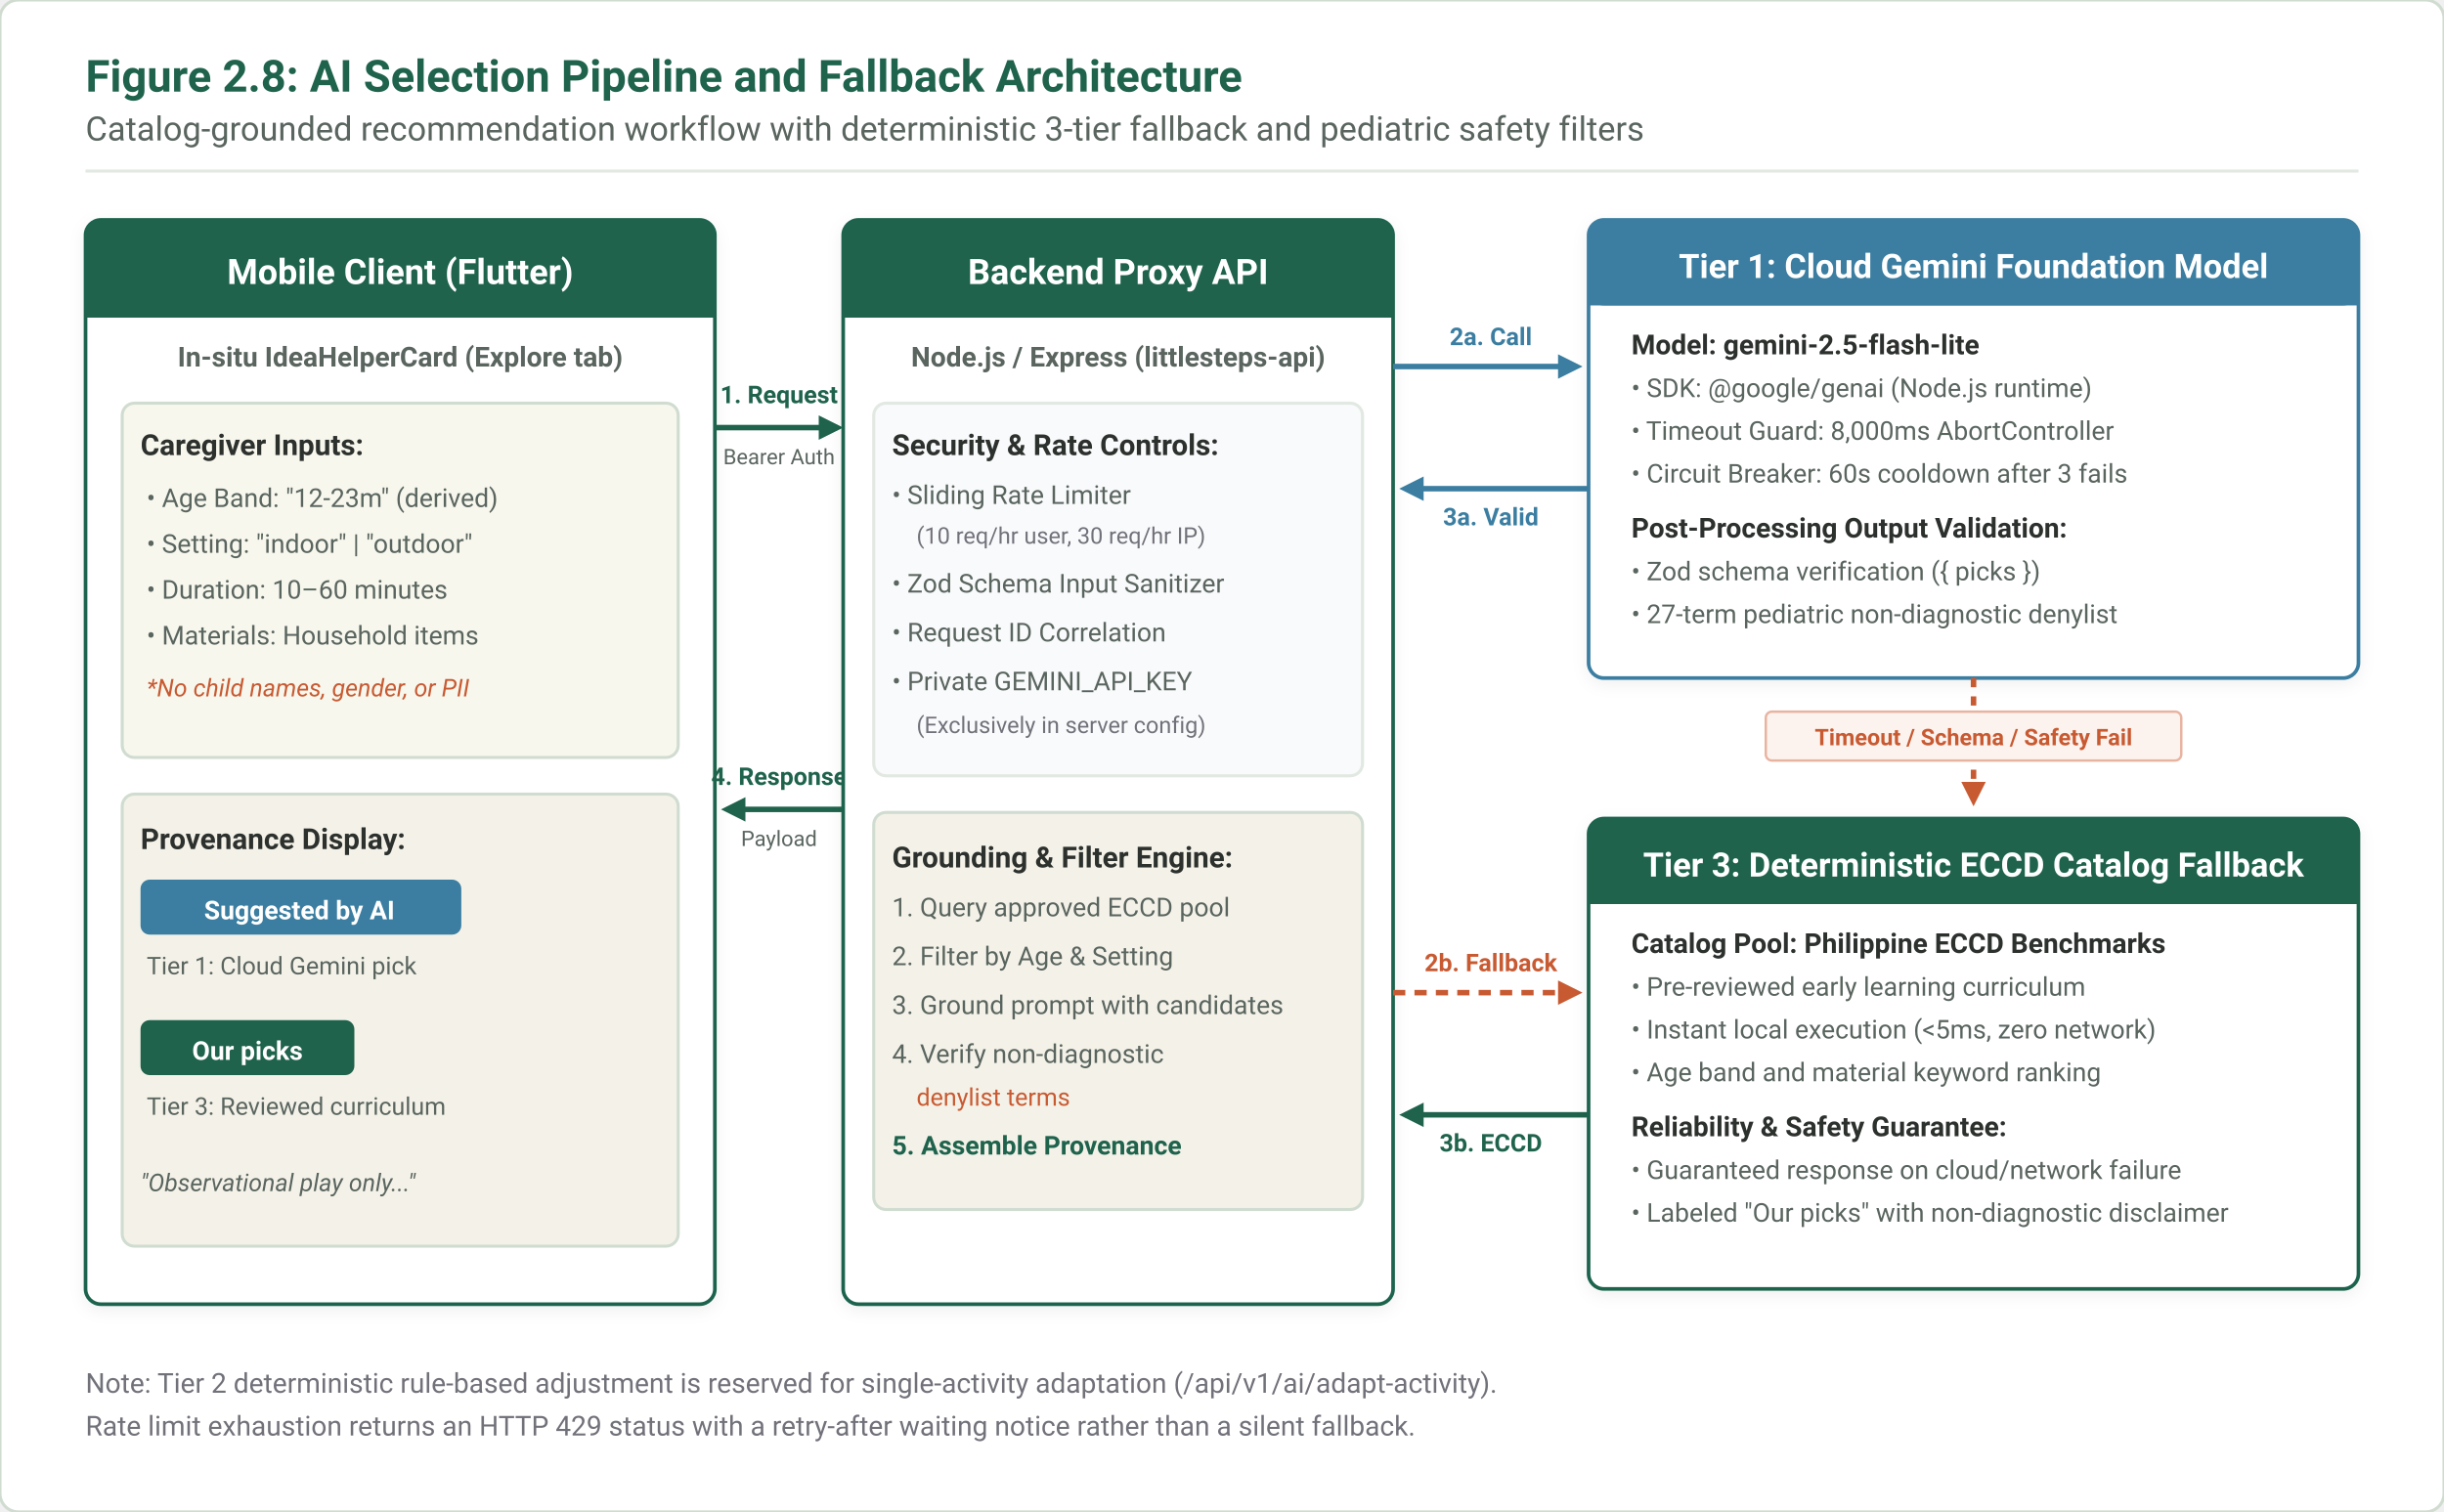
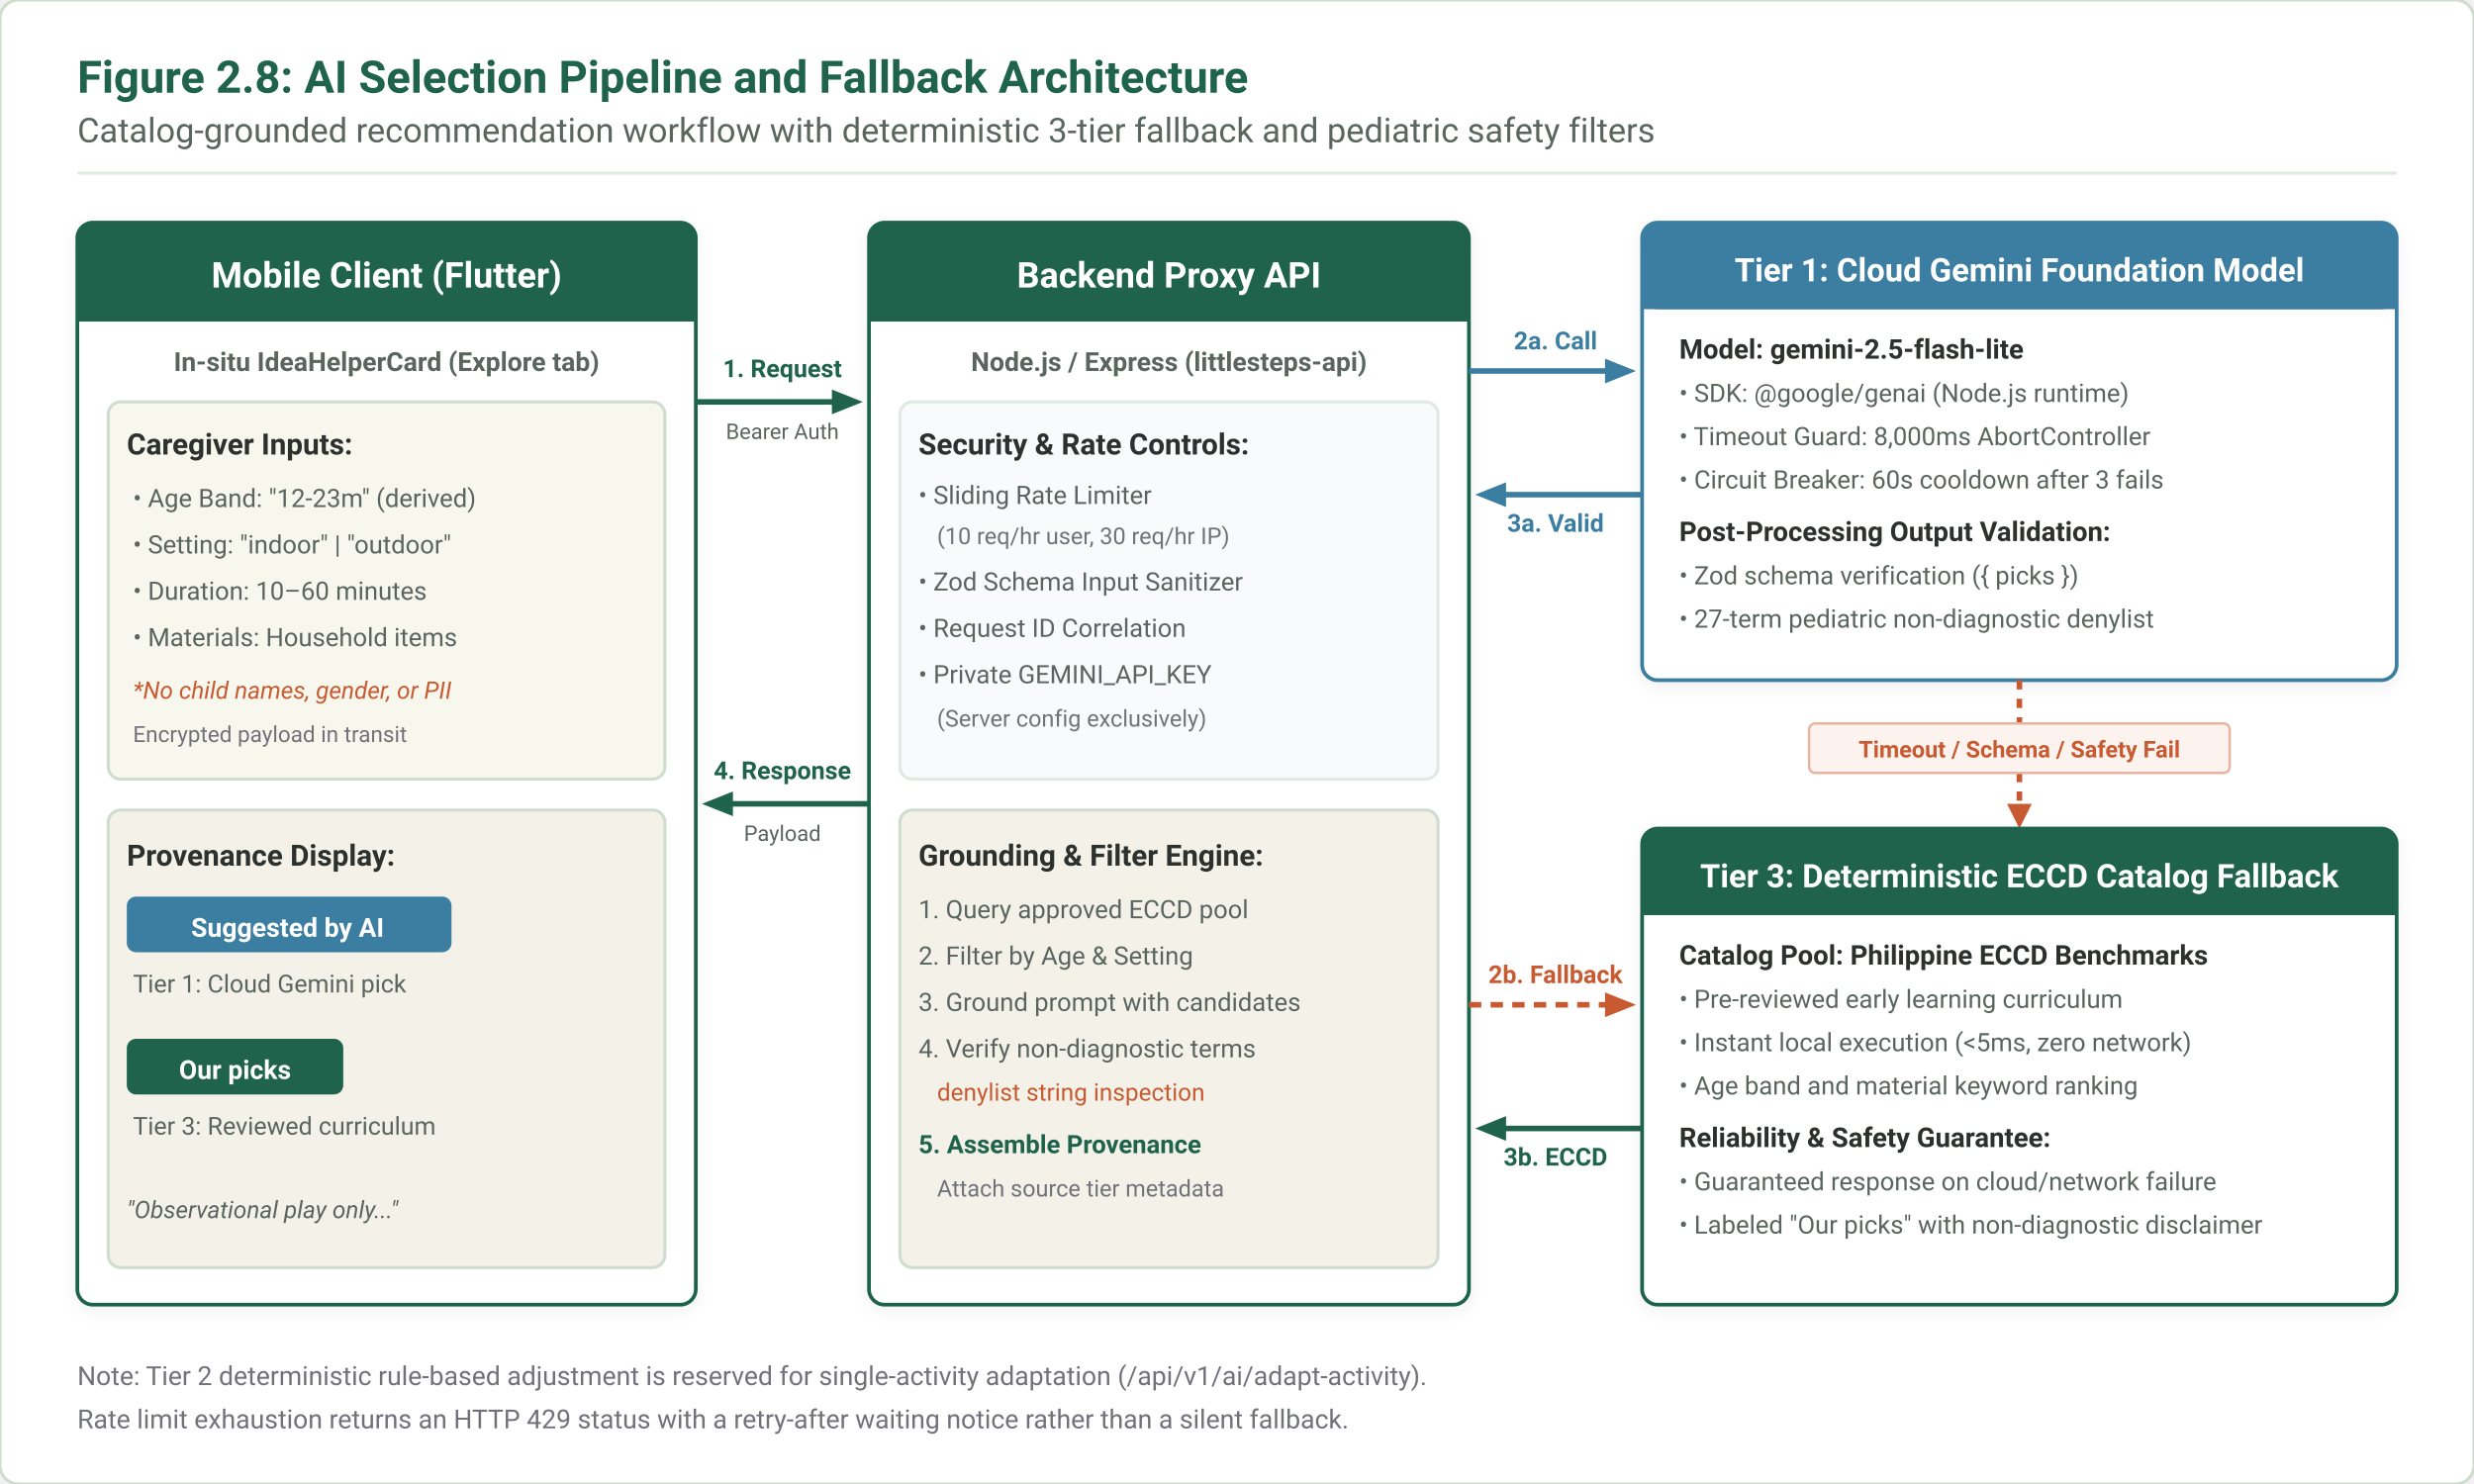
- <svg xmlns="http://www.w3.org/2000/svg" width="800" height="495" viewBox="0 0 800 495" font-family="-apple-system, BlinkMacSystemFont, &quot;Segoe UI&quot;, Roboto, &quot;Helvetica Neue&quot;, Arial, sans-serif">
+ <svg xmlns="http://www.w3.org/2000/svg" width="800" height="480" viewBox="0 0 800 480" font-family="-apple-system, BlinkMacSystemFont, &quot;Segoe UI&quot;, Roboto, &quot;Helvetica Neue&quot;, Arial, sans-serif">
  <defs>
    <filter id="shadow" x="-2%" y="-3%" width="104%" height="108%" filterUnits="userSpaceOnUse">
      <feDropShadow dx="0" dy="1.5" stdDeviation="2.5" flood-color="#000000" flood-opacity="0.06" />
    </filter>
  </defs>
-   <rect width="800" height="495" fill="#FFFFFF" rx="6" stroke="#D1DCD1" stroke-width="1" />
-   <text x="28" y="30" font-size="14.5" font-weight="700" fill="#1F634D">Figure 2.8: AI Selection Pipeline and Fallback Architecture</text>
-   <text x="28" y="46" font-size="11" fill="#5A655F">Catalog-grounded recommendation workflow with deterministic 3-tier fallback and pediatric safety filters</text>
-   <line x1="28" y1="56" x2="772" y2="56" stroke="#E2E8E2" stroke-width="1" />
-   <g transform="translate(28, 72)">
-     <rect width="206" height="355" rx="5" fill="#FFFFFF" stroke="#1F634D" stroke-width="1.2" filter="url(#shadow)" />
-     <rect width="206" height="32" rx="5" fill="#1F634D" />
-     <rect y="26" width="206" height="6" fill="#1F634D" />
-     <text x="103" y="21" font-size="11.5" font-weight="700" fill="#FFFFFF" text-anchor="middle">Mobile Client (Flutter)</text>
-     <text x="103" y="48" font-size="9" font-weight="600" fill="#5A655F" text-anchor="middle">In-situ IdeaHelperCard (Explore tab)</text>
-     <rect x="12" y="60" width="182" height="116" rx="4" fill="#F7F7ED" stroke="#D1DCD1" stroke-width="1" />
-     <text x="18" y="77" font-size="9.5" font-weight="700" fill="#2D312E">Caregiver Inputs:</text>
-     <text x="20" y="94" font-size="8.5" fill="#5A655F">• Age Band: "12-23m" (derived)</text>
-     <text x="20" y="109" font-size="8.5" fill="#5A655F">• Setting: "indoor" | "outdoor"</text>
-     <text x="20" y="124" font-size="8.5" fill="#5A655F">• Duration: 10–60 minutes</text>
-     <text x="20" y="139" font-size="8.5" fill="#5A655F">• Materials: Household items</text>
-     <text x="20" y="156" font-size="8" font-style="italic" fill="#C85A32">*No child names, gender, or PII</text>
-     <rect x="12" y="188" width="182" height="148" rx="4" fill="#F4F2E8" stroke="#D1DCD1" stroke-width="1" />
-     <text x="18" y="206" font-size="9.5" font-weight="700" fill="#2D312E">Provenance Display:</text>
-     <rect x="18" y="216" width="105" height="18" rx="3" fill="#3B7EA1" />
-     <text x="70" y="229" font-size="8.5" font-weight="700" fill="#FFFFFF" text-anchor="middle">Suggested by AI</text>
-     <text x="20" y="247" font-size="8" fill="#5A655F">Tier 1: Cloud Gemini pick</text>
-     <rect x="18" y="262" width="70" height="18" rx="3" fill="#1F634D" />
-     <text x="53" y="275" font-size="8.5" font-weight="700" fill="#FFFFFF" text-anchor="middle">Our picks</text>
-     <text x="20" y="293" font-size="8" fill="#5A655F">Tier 3: Reviewed curriculum</text>
-     <text x="18" y="318" font-size="8" font-style="italic" fill="#5A655F">"Observational play only..."</text>
+   <rect width="800" height="480" fill="#FFFFFF" rx="6" stroke="#D1DCD1" stroke-width="1" />
+   <text x="25" y="30" font-size="14.5" font-weight="700" fill="#1F634D">Figure 2.8: AI Selection Pipeline and Fallback Architecture</text>
+   <text x="25" y="46" font-size="11" fill="#5A655F">Catalog-grounded recommendation workflow with deterministic 3-tier fallback and pediatric safety filters</text>
+   <line x1="25" y1="56" x2="775" y2="56" stroke="#E2E8E2" stroke-width="1" />
+   <g transform="translate(25, 72)">
+     <rect width="200" height="350" rx="5" fill="#FFFFFF" stroke="#1F634D" stroke-width="1.2" filter="url(#shadow)" />
+     <rect width="200" height="32" rx="5" fill="#1F634D" />
+     <rect y="26" width="200" height="6" fill="#1F634D" />
+     <text x="100" y="21" font-size="11.5" font-weight="700" fill="#FFFFFF" text-anchor="middle">Mobile Client (Flutter)</text>
+     <text x="100" y="48" font-size="8.5" font-weight="600" fill="#5A655F" text-anchor="middle">In-situ IdeaHelperCard (Explore tab)</text>
+     <rect x="10" y="58" width="180" height="122" rx="4" fill="#F7F7ED" stroke="#D1DCD1" stroke-width="1" />
+     <text x="16" y="75" font-size="9.5" font-weight="700" fill="#2D312E">Caregiver Inputs:</text>
+     <text x="18" y="92" font-size="8.2" fill="#5A655F">• Age Band: "12-23m" (derived)</text>
+     <text x="18" y="107" font-size="8.2" fill="#5A655F">• Setting: "indoor" | "outdoor"</text>
+     <text x="18" y="122" font-size="8.2" fill="#5A655F">• Duration: 10–60 minutes</text>
+     <text x="18" y="137" font-size="8.2" fill="#5A655F">• Materials: Household items</text>
+     <text x="18" y="154" font-size="7.8" font-style="italic" fill="#C85A32">*No child names, gender, or PII</text>
+     <text x="18" y="168" font-size="7.2" fill="#71717A">Encrypted payload in transit</text>
+     <rect x="10" y="190" width="180" height="148" rx="4" fill="#F4F2E8" stroke="#D1DCD1" stroke-width="1" />
+     <text x="16" y="208" font-size="9.5" font-weight="700" fill="#2D312E">Provenance Display:</text>
+     <rect x="16" y="218" width="105" height="18" rx="3" fill="#3B7EA1" />
+     <text x="68" y="231" font-size="8.5" font-weight="700" fill="#FFFFFF" text-anchor="middle">Suggested by AI</text>
+     <text x="18" y="249" font-size="8" fill="#5A655F">Tier 1: Cloud Gemini pick</text>
+     <rect x="16" y="264" width="70" height="18" rx="3" fill="#1F634D" />
+     <text x="51" y="277" font-size="8.5" font-weight="700" fill="#FFFFFF" text-anchor="middle">Our picks</text>
+     <text x="18" y="295" font-size="8" fill="#5A655F">Tier 3: Reviewed curriculum</text>
+     <text x="16" y="322" font-size="7.8" font-style="italic" fill="#5A655F">"Observational play only..."</text>
  </g>
-   <line x1="234" y1="140" x2="274" y2="140" stroke="#1F634D" stroke-width="1.8" />
-   <polygon points="268,136 276,140 268,144" fill="#1F634D" />
-   <text x="255" y="132" font-size="8" font-weight="700" fill="#1F634D" text-anchor="middle">1. Request</text>
-   <text x="255" y="152" font-size="7" fill="#5A655F" text-anchor="middle">Bearer Auth</text>
-   <line x1="276" y1="265" x2="238" y2="265" stroke="#1F634D" stroke-width="1.8" />
-   <polygon points="244,261 236,265 244,269" fill="#1F634D" />
-   <text x="255" y="257" font-size="8" font-weight="700" fill="#1F634D" text-anchor="middle">4. Response</text>
-   <text x="255" y="277" font-size="7" fill="#5A655F" text-anchor="middle">Payload</text>
-   <g transform="translate(276, 72)">
-     <rect width="180" height="355" rx="5" fill="#FFFFFF" stroke="#1F634D" stroke-width="1.2" filter="url(#shadow)" />
-     <rect width="180" height="32" rx="5" fill="#1F634D" />
-     <rect y="26" width="180" height="6" fill="#1F634D" />
-     <text x="90" y="21" font-size="11.5" font-weight="700" fill="#FFFFFF" text-anchor="middle">Backend Proxy API</text>
-     <text x="90" y="48" font-size="9" font-weight="600" fill="#5A655F" text-anchor="middle">Node.js / Express (littlesteps-api)</text>
-     <rect x="10" y="60" width="160" height="122" rx="4" fill="#F9FAFB" stroke="#E2E8E2" stroke-width="1" />
-     <text x="16" y="77" font-size="9.5" font-weight="700" fill="#2D312E">Security &amp; Rate Controls:</text>
-     <text x="16" y="93" font-size="8.5" fill="#5A655F">• Sliding Rate Limiter</text>
-     <text x="24" y="106" font-size="7.5" fill="#71717A">(10 req/hr user, 30 req/hr IP)</text>
-     <text x="16" y="122" font-size="8.5" fill="#5A655F">• Zod Schema Input Sanitizer</text>
-     <text x="16" y="138" font-size="8.5" fill="#5A655F">• Request ID Correlation</text>
-     <text x="16" y="154" font-size="8.5" fill="#5A655F">• Private GEMINI_API_KEY</text>
-     <text x="24" y="168" font-size="7.5" fill="#71717A">(Exclusively in server config)</text>
-     <rect x="10" y="194" width="160" height="130" rx="4" fill="#F4F2E8" stroke="#D1DCD1" stroke-width="1" />
-     <text x="16" y="212" font-size="9.5" font-weight="700" fill="#2D312E">Grounding &amp; Filter Engine:</text>
-     <text x="16" y="228" font-size="8.5" fill="#5A655F">1. Query approved ECCD pool</text>
-     <text x="16" y="244" font-size="8.5" fill="#5A655F">2. Filter by Age &amp; Setting</text>
-     <text x="16" y="260" font-size="8.5" fill="#5A655F">3. Ground prompt with candidates</text>
-     <text x="16" y="276" font-size="8.5" fill="#5A655F">4. Verify non-diagnostic</text>
-     <text x="24" y="290" font-size="8" fill="#C85A32">denylist terms</text>
-     <text x="16" y="306" font-size="8.5" font-weight="600" fill="#1F634D">5. Assemble Provenance</text>
+   <line x1="225" y1="130" x2="273" y2="130" stroke="#1F634D" stroke-width="1.8" />
+   <polygon points="269,126 279,130 269,134" fill="#1F634D" />
+   <text x="253" y="122" font-size="8" font-weight="700" fill="#1F634D" text-anchor="middle">1. Request</text>
+   <text x="253" y="142" font-size="7" fill="#5A655F" text-anchor="middle">Bearer Auth</text>
+   <line x1="281" y1="260" x2="233" y2="260" stroke="#1F634D" stroke-width="1.8" />
+   <polygon points="237,256 227,260 237,264" fill="#1F634D" />
+   <text x="253" y="252" font-size="8" font-weight="700" fill="#1F634D" text-anchor="middle">4. Response</text>
+   <text x="253" y="272" font-size="7" fill="#5A655F" text-anchor="middle">Payload</text>
+   <g transform="translate(281, 72)">
+     <rect width="194" height="350" rx="5" fill="#FFFFFF" stroke="#1F634D" stroke-width="1.2" filter="url(#shadow)" />
+     <rect width="194" height="32" rx="5" fill="#1F634D" />
+     <rect y="26" width="194" height="6" fill="#1F634D" />
+     <text x="97" y="21" font-size="11.5" font-weight="700" fill="#FFFFFF" text-anchor="middle">Backend Proxy API</text>
+     <text x="97" y="48" font-size="8.5" font-weight="600" fill="#5A655F" text-anchor="middle">Node.js / Express (littlesteps-api)</text>
+     <rect x="10" y="58" width="174" height="122" rx="4" fill="#F9FAFB" stroke="#E2E8E2" stroke-width="1" />
+     <text x="16" y="75" font-size="9.5" font-weight="700" fill="#2D312E">Security &amp; Rate Controls:</text>
+     <text x="16" y="91" font-size="8.2" fill="#5A655F">• Sliding Rate Limiter</text>
+     <text x="22" y="104" font-size="7.5" fill="#71717A">(10 req/hr user, 30 req/hr IP)</text>
+     <text x="16" y="119" font-size="8.2" fill="#5A655F">• Zod Schema Input Sanitizer</text>
+     <text x="16" y="134" font-size="8.2" fill="#5A655F">• Request ID Correlation</text>
+     <text x="16" y="149" font-size="8.2" fill="#5A655F">• Private GEMINI_API_KEY</text>
+     <text x="22" y="163" font-size="7.5" fill="#71717A">(Server config exclusively)</text>
+     <rect x="10" y="190" width="174" height="148" rx="4" fill="#F4F2E8" stroke="#D1DCD1" stroke-width="1" />
+     <text x="16" y="208" font-size="9.5" font-weight="700" fill="#2D312E">Grounding &amp; Filter Engine:</text>
+     <text x="16" y="225" font-size="8.2" fill="#5A655F">1. Query approved ECCD pool</text>
+     <text x="16" y="240" font-size="8.2" fill="#5A655F">2. Filter by Age &amp; Setting</text>
+     <text x="16" y="255" font-size="8.2" fill="#5A655F">3. Ground prompt with candidates</text>
+     <text x="16" y="270" font-size="8.2" fill="#5A655F">4. Verify non-diagnostic terms</text>
+     <text x="22" y="284" font-size="7.8" fill="#C85A32">denylist string inspection</text>
+     <text x="16" y="301" font-size="8.2" font-weight="600" fill="#1F634D">5. Assemble Provenance</text>
+     <text x="22" y="315" font-size="7.5" fill="#71717A">Attach source tier metadata</text>
  </g>
-   <line x1="456" y1="120" x2="516" y2="120" stroke="#3B7EA1" stroke-width="1.8" />
-   <polygon points="510,116 518,120 510,124" fill="#3B7EA1" />
-   <text x="488" y="113" font-size="8" font-weight="700" fill="#3B7EA1" text-anchor="middle">2a. Call</text>
-   <line x1="520" y1="160" x2="460" y2="160" stroke="#3B7EA1" stroke-width="1.8" />
-   <polygon points="466,156 458,160 466,164" fill="#3B7EA1" />
-   <text x="488" y="172" font-size="8" font-weight="700" fill="#3B7EA1" text-anchor="middle">3a. Valid</text>
-   <g transform="translate(520, 72)">
-     <rect width="252" height="150" rx="5" fill="#FFFFFF" stroke="#3B7EA1" stroke-width="1.2" filter="url(#shadow)" />
-     <rect width="252" height="28" rx="5" fill="#3B7EA1" />
-     <rect y="22" width="252" height="6" fill="#3B7EA1" />
-     <text x="126" y="19" font-size="11" font-weight="700" fill="#FFFFFF" text-anchor="middle">Tier 1: Cloud Gemini Foundation Model</text>
-     <text x="14" y="44" font-size="9" font-weight="700" fill="#2D312E">Model: gemini-2.5-flash-lite</text>
-     <text x="14" y="58" font-size="8.5" fill="#5A655F">• SDK: @google/genai (Node.js runtime)</text>
-     <text x="14" y="72" font-size="8.5" fill="#5A655F">• Timeout Guard: 8,000ms AbortController</text>
-     <text x="14" y="86" font-size="8.5" fill="#5A655F">• Circuit Breaker: 60s cooldown after 3 fails</text>
-     <text x="14" y="104" font-size="9" font-weight="700" fill="#2D312E">Post-Processing Output Validation:</text>
-     <text x="14" y="118" font-size="8.5" fill="#5A655F">• Zod schema verification ({ picks })</text>
-     <text x="14" y="132" font-size="8.5" fill="#5A655F">• 27-term pediatric non-diagnostic denylist</text>
+   <line x1="475" y1="120" x2="523" y2="120" stroke="#3B7EA1" stroke-width="1.8" />
+   <polygon points="519,116 529,120 519,124" fill="#3B7EA1" />
+   <text x="503" y="113" font-size="8" font-weight="700" fill="#3B7EA1" text-anchor="middle">2a. Call</text>
+   <line x1="531" y1="160" x2="483" y2="160" stroke="#3B7EA1" stroke-width="1.8" />
+   <polygon points="487,156 477,160 487,164" fill="#3B7EA1" />
+   <text x="503" y="172" font-size="8" font-weight="700" fill="#3B7EA1" text-anchor="middle">3a. Valid</text>
+   <g transform="translate(531, 72)">
+     <rect width="244" height="148" rx="5" fill="#FFFFFF" stroke="#3B7EA1" stroke-width="1.2" filter="url(#shadow)" />
+     <rect width="244" height="28" rx="5" fill="#3B7EA1" />
+     <rect y="22" width="244" height="6" fill="#3B7EA1" />
+     <text x="122" y="19" font-size="10.5" font-weight="700" fill="#FFFFFF" text-anchor="middle">Tier 1: Cloud Gemini Foundation Model</text>
+     <text x="12" y="44" font-size="8.8" font-weight="700" fill="#2D312E">Model: gemini-2.5-flash-lite</text>
+     <text x="12" y="58" font-size="8.2" fill="#5A655F">• SDK: @google/genai (Node.js runtime)</text>
+     <text x="12" y="72" font-size="8.2" fill="#5A655F">• Timeout Guard: 8,000ms AbortController</text>
+     <text x="12" y="86" font-size="8.2" fill="#5A655F">• Circuit Breaker: 60s cooldown after 3 fails</text>
+     <text x="12" y="103" font-size="8.8" font-weight="700" fill="#2D312E">Post-Processing Output Validation:</text>
+     <text x="12" y="117" font-size="8.2" fill="#5A655F">• Zod schema verification ({ picks })</text>
+     <text x="12" y="131" font-size="8.2" fill="#5A655F">• 27-term pediatric non-diagnostic denylist</text>
  </g>
-   <line x1="646" y1="222" x2="646" y2="260" stroke="#C85A32" stroke-width="1.8" stroke-dasharray="3 3" />
-   <polygon points="642,256 646,264 650,256" fill="#C85A32" />
-   <rect x="578" y="233" width="136" height="16" rx="2" fill="#FDF3EE" stroke="#E8B4A2" stroke-width="0.8" />
-   <text x="646" y="244" font-size="7.5" font-weight="600" fill="#C85A32" text-anchor="middle">Timeout / Schema / Safety Fail</text>
-   <line x1="456" y1="325" x2="516" y2="325" stroke="#C85A32" stroke-width="1.8" stroke-dasharray="4 3" />
-   <polygon points="510,321 518,325 510,329" fill="#C85A32" />
-   <text x="488" y="318" font-size="8" font-weight="700" fill="#C85A32" text-anchor="middle">2b. Fallback</text>
-   <line x1="520" y1="365" x2="460" y2="365" stroke="#1F634D" stroke-width="1.8" />
-   <polygon points="466,361 458,365 466,369" fill="#1F634D" />
-   <text x="488" y="377" font-size="8" font-weight="700" fill="#1F634D" text-anchor="middle">3b. ECCD</text>
-   <g transform="translate(520, 268)">
-     <rect width="252" height="154" rx="5" fill="#FFFFFF" stroke="#1F634D" stroke-width="1.2" filter="url(#shadow)" />
-     <rect width="252" height="28" rx="5" fill="#1F634D" />
-     <rect y="22" width="252" height="6" fill="#1F634D" />
-     <text x="126" y="19" font-size="11" font-weight="700" fill="#FFFFFF" text-anchor="middle">Tier 3: Deterministic ECCD Catalog Fallback</text>
-     <text x="14" y="44" font-size="9" font-weight="700" fill="#2D312E">Catalog Pool: Philippine ECCD Benchmarks</text>
-     <text x="14" y="58" font-size="8.5" fill="#5A655F">• Pre-reviewed early learning curriculum</text>
-     <text x="14" y="72" font-size="8.5" fill="#5A655F">• Instant local execution (&lt;5ms, zero network)</text>
-     <text x="14" y="86" font-size="8.5" fill="#5A655F">• Age band and material keyword ranking</text>
-     <text x="14" y="104" font-size="9" font-weight="700" fill="#2D312E">Reliability &amp; Safety Guarantee:</text>
-     <text x="14" y="118" font-size="8.5" fill="#5A655F">• Guaranteed response on cloud/network failure</text>
-     <text x="14" y="132" font-size="8.5" fill="#5A655F">• Labeled "Our picks" with non-diagnostic disclaimer</text>
+   <line x1="653" y1="220" x2="653" y2="264" stroke="#C85A32" stroke-width="1.8" stroke-dasharray="3 3" />
+   <polygon points="649,260 653,268 657,260" fill="#C85A32" />
+   <rect x="585" y="234" width="136" height="16" rx="2" fill="#FDF3EE" stroke="#E8B4A2" stroke-width="0.8" />
+   <text x="653" y="245" font-size="7.5" font-weight="600" fill="#C85A32" text-anchor="middle">Timeout / Schema / Safety Fail</text>
+   <line x1="475" y1="325" x2="523" y2="325" stroke="#C85A32" stroke-width="1.8" stroke-dasharray="4 3" />
+   <polygon points="519,321 529,325 519,329" fill="#C85A32" />
+   <text x="503" y="318" font-size="8" font-weight="700" fill="#C85A32" text-anchor="middle">2b. Fallback</text>
+   <line x1="531" y1="365" x2="483" y2="365" stroke="#1F634D" stroke-width="1.8" />
+   <polygon points="487,361 477,365 487,369" fill="#1F634D" />
+   <text x="503" y="377" font-size="8" font-weight="700" fill="#1F634D" text-anchor="middle">3b. ECCD</text>
+   <g transform="translate(531, 268)">
+     <rect width="244" height="154" rx="5" fill="#FFFFFF" stroke="#1F634D" stroke-width="1.2" filter="url(#shadow)" />
+     <rect width="244" height="28" rx="5" fill="#1F634D" />
+     <rect y="22" width="244" height="6" fill="#1F634D" />
+     <text x="122" y="19" font-size="10.5" font-weight="700" fill="#FFFFFF" text-anchor="middle">Tier 3: Deterministic ECCD Catalog Fallback</text>
+     <text x="12" y="44" font-size="8.8" font-weight="700" fill="#2D312E">Catalog Pool: Philippine ECCD Benchmarks</text>
+     <text x="12" y="58" font-size="8.2" fill="#5A655F">• Pre-reviewed early learning curriculum</text>
+     <text x="12" y="72" font-size="8.2" fill="#5A655F">• Instant local execution (&lt;5ms, zero network)</text>
+     <text x="12" y="86" font-size="8.2" fill="#5A655F">• Age band and material keyword ranking</text>
+     <text x="12" y="103" font-size="8.8" font-weight="700" fill="#2D312E">Reliability &amp; Safety Guarantee:</text>
+     <text x="12" y="117" font-size="8.2" fill="#5A655F">• Guaranteed response on cloud/network failure</text>
+     <text x="12" y="131" font-size="8.2" fill="#5A655F">• Labeled "Our picks" with non-diagnostic disclaimer</text>
  </g>
-   <text x="28" y="456" font-size="9" fill="#71717A">Note: Tier 2 deterministic rule-based adjustment is reserved for single-activity adaptation (/api/v1/ai/adapt-activity).</text>
-   <text x="28" y="470" font-size="9" fill="#71717A">Rate limit exhaustion returns an HTTP 429 status with a retry-after waiting notice rather than a silent fallback.</text>
+   <text x="25" y="448" font-size="8.5" fill="#71717A">Note: Tier 2 deterministic rule-based adjustment is reserved for single-activity adaptation (/api/v1/ai/adapt-activity).</text>
+   <text x="25" y="462" font-size="8.5" fill="#71717A">Rate limit exhaustion returns an HTTP 429 status with a retry-after waiting notice rather than a silent fallback.</text>
</svg>
